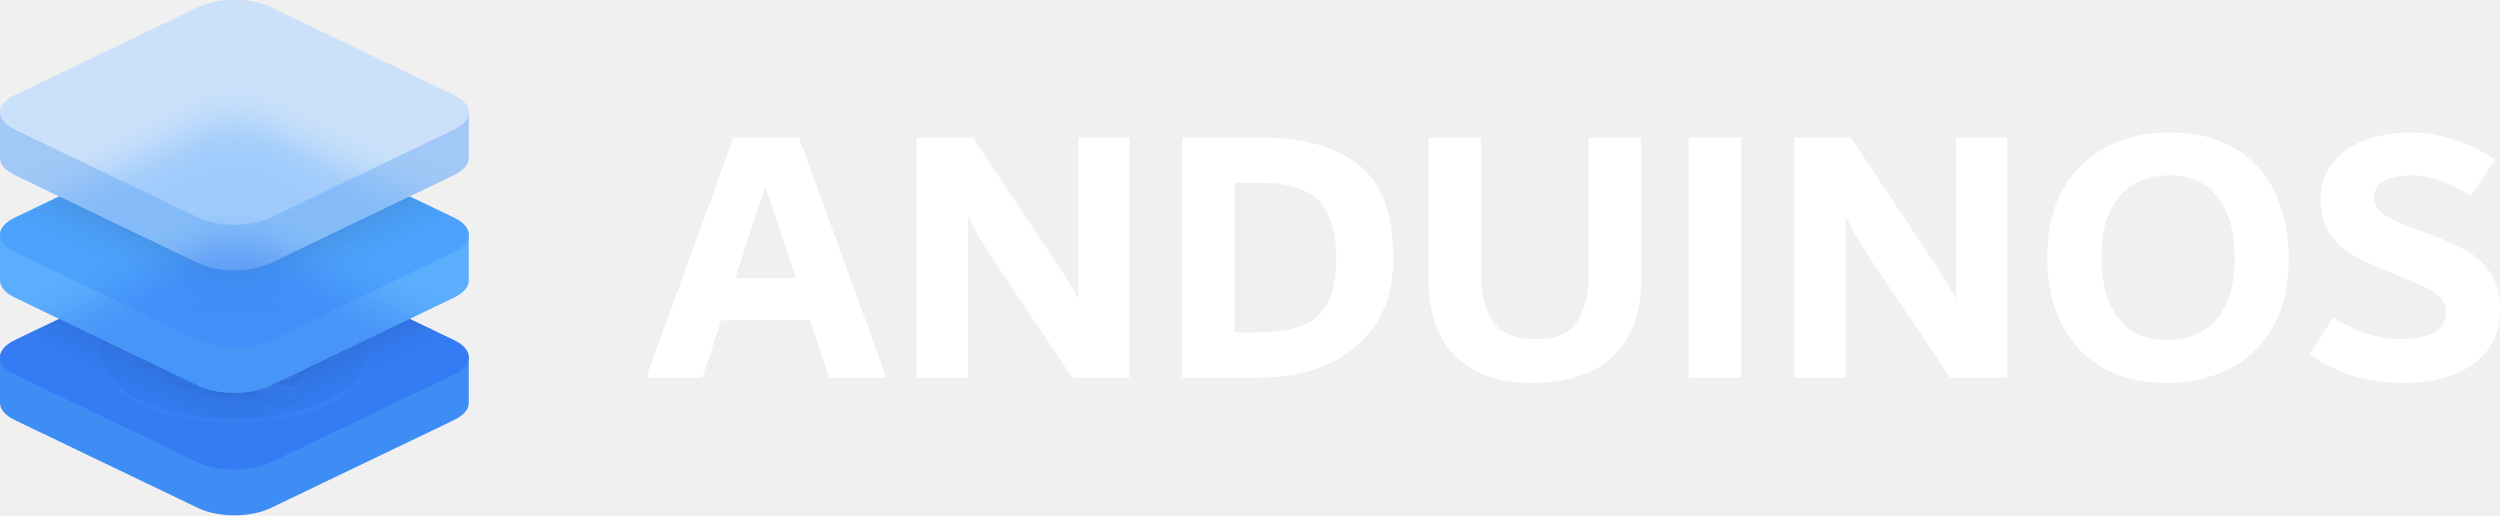
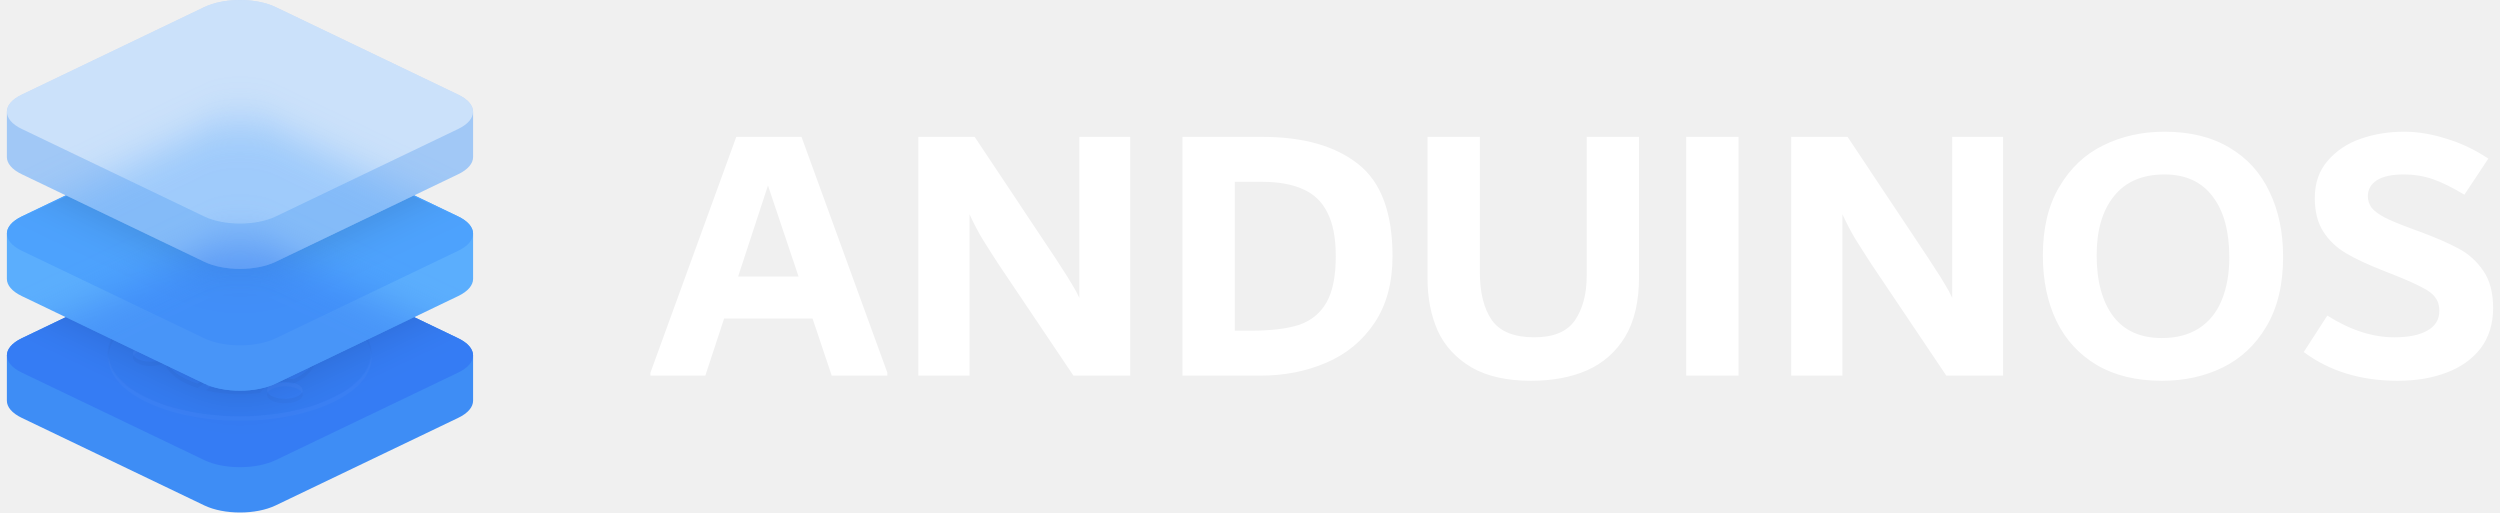
- <svg xmlns="http://www.w3.org/2000/svg" width="2158.796" height="445" viewBox="0 0 2158.796 445" version="1.1" id="svg1" xml:space="preserve">
+ <svg xmlns="http://www.w3.org/2000/svg" width="400" height="82" viewBox="0 0 2158.796 445" version="1.1" id="svg1" xml:space="preserve">
  <defs id="defs1">
    <filter style="color-interpolation-filters:sRGB" id="filter10" x="-0.204" y="-0.204" width="1.408" height="1.408">
      <feGaussianBlur stdDeviation="20.768" id="feGaussianBlur10" />
    </filter>
    <clipPath clipPathUnits="userSpaceOnUse" id="clipPath11">
      <path id="path12" style="opacity:1;fill:#a1c8f6;fill-opacity:1;stroke-width:0.318" d="m -1950.966,-2040.838 c -6.222,6.222 -10.059,14.827 -10.059,24.362 l -4e-4,175.714 c 0,9.535 3.838,18.14 10.059,24.362 l 45.46,45.46 c 6.222,6.222 14.828,10.06 24.362,10.06 l 175.714,-4e-4 c 19.069,0 34.421,-15.352 34.421,-34.421 l 7e-4,-175.714 c 0,-9.535 -3.838,-18.141 -10.06,-24.362 l -45.46,-45.46 v 0 c -6.222,-6.222 -14.827,-10.06 -24.361,-10.06 l -175.714,7e-4 c -9.535,0 -18.14,3.837 -24.362,10.059 z" />
    </clipPath>
    <filter style="color-interpolation-filters:sRGB" id="filter12" x="-0.204" y="-0.204" width="1.408" height="1.408">
      <feGaussianBlur stdDeviation="20.768" id="feGaussianBlur12" />
    </filter>
    <clipPath clipPathUnits="userSpaceOnUse" id="clipPath13">
      <path id="path14" style="opacity:1;fill:#5baefd;fill-opacity:1;stroke-width:0.318" d="m -1828.687,-1918.559 c -6.222,6.222 -10.059,14.827 -10.06,24.362 l -3e-4,175.714 c -10e-5,9.535 3.838,18.14 10.059,24.362 l 45.46,45.46 c 6.222,6.222 14.827,10.06 24.362,10.06 l 175.714,-4e-4 c 19.069,10e-5 34.421,-15.352 34.421,-34.421 l 6e-4,-175.714 c 0,-9.535 -3.838,-18.14 -10.06,-24.362 l -45.46,-45.46 v 0 c -6.222,-6.222 -14.827,-10.06 -24.361,-10.06 l -175.714,7e-4 c -9.535,0 -18.14,3.838 -24.362,10.059 z" />
    </clipPath>
    <filter style="color-interpolation-filters:sRGB" id="filter15" x="-0.116" y="-0.201" width="1.232" height="1.402">
      <feGaussianBlur stdDeviation="19.544" id="feGaussianBlur15" />
    </filter>
    <clipPath clipPathUnits="userSpaceOnUse" id="clipPath15">
      <rect style="opacity:1;mix-blend-mode:normal;fill:#357cf4;fill-opacity:1;stroke-width:0.318" id="rect16" width="244.557" height="244.557" x="-1716.468" y="-1806.34" rx="34.421" ry="34.421" transform="matrix(0.9016727,0.4324192,-0.9016727,0.4324192,0,0)" />
    </clipPath>
  </defs>
  <g id="layer1" transform="translate(-3642.689,6999.675)">
    <g id="毛玻璃立体logo-横版白字" transform="translate(6697.715,-12930.279)">
      <path d="m -2365.057,6049.445 74.545,204.759 v 2.559 h -48.31 l -16.637,-49.59 h -76.785 l -16.317,49.59 h -47.67 v -2.559 l 74.545,-204.759 z m -55.029,121.256 h 52.469 l -26.555,-79.024 z m 340.412,-121.256 v 207.319 h -49.27 l -64.947,-96.621 q -8.318,-12.797 -14.077,-22.076 -5.759,-9.598 -11.198,-21.436 v 140.132 h -44.471 v -207.319 h 48.95 l 70.706,106.219 q 1.28,1.92 5.759,8.958 4.479,6.719 7.998,12.797 3.839,6.079 6.399,11.838 v -139.812 z m 114.537,0 q 53.749,0 83.503,23.675 29.754,23.355 29.754,79.984 0,34.553 -15.677,57.908 -15.677,23.355 -41.912,34.553 -25.915,11.198 -57.269,11.198 h -67.507 v -207.319 z m -9.598,168.286 q 26.235,0 41.912,-5.119 15.677,-5.439 23.675,-19.516 7.998,-14.077 7.998,-39.992 0,-23.995 -7.359,-38.072 -7.038,-14.077 -21.116,-20.156 -14.077,-6.399 -35.513,-6.399 h -23.675 v 129.254 z m 243.152,43.511 q -31.354,0 -51.51,-11.518 -20.156,-11.838 -29.434,-31.674 -8.958,-20.156 -8.958,-45.751 v -122.856 h 45.431 v 117.416 q 0,26.875 10.558,41.912 10.558,14.717 36.793,14.717 24.955,0 35.193,-14.717 10.238,-15.037 10.238,-38.712 v -120.616 h 45.431 v 121.896 q 0,31.674 -12.158,51.83 -12.158,19.836 -33.273,29.114 -20.796,8.958 -48.31,8.958 z m 134.693,-4.479 v -207.319 h 45.431 v 207.319 z m 275.145,-207.319 v 207.319 h -49.27 l -64.947,-96.621 q -8.318,-12.797 -14.077,-22.076 -5.759,-9.598 -11.198,-21.436 v 140.132 h -44.471 v -207.319 h 48.95 l 70.706,106.219 q 1.28,1.92 5.759,8.958 4.479,6.719 7.998,12.797 3.839,6.079 6.399,11.838 v -139.812 z m 137.893,211.798 q -33.273,0 -56.629,-13.757 -23.035,-13.757 -34.873,-38.072 -11.838,-24.635 -11.838,-56.949 0,-35.833 14.397,-59.828 14.397,-24.315 38.072,-35.833 23.995,-11.838 53.109,-11.838 33.273,0 56.309,13.757 23.355,13.757 34.873,38.392 11.838,24.315 11.838,56.629 0,35.833 -14.397,60.148 -14.077,23.995 -38.072,35.833 -23.675,11.518 -52.789,11.518 z m 0,-37.113 q 18.876,0 31.994,-8.318 13.437,-8.638 19.836,-24.315 6.719,-15.997 6.719,-37.432 0,-33.913 -14.397,-52.789 -14.397,-19.196 -41.912,-19.196 -28.794,0 -43.831,18.876 -15.037,18.556 -15.037,51.19 0,33.913 14.397,53.109 14.397,18.876 42.231,18.876 z m 204.759,37.113 q -47.99,0 -81.584,-24.955 l 20.476,-31.674 q 29.754,18.876 58.228,18.876 18.236,0 28.474,-5.759 10.558,-5.759 10.558,-17.277 0,-7.039 -3.519,-11.518 -3.199,-4.799 -11.838,-8.958 -8.318,-4.479 -25.275,-11.198 l -7.359,-2.88 q -20.476,-7.998 -32.953,-15.357 -12.477,-7.359 -19.836,-18.876 -7.359,-11.518 -7.359,-29.114 0,-19.516 11.198,-32.313 11.198,-13.117 28.794,-19.196 17.596,-6.079 37.432,-6.079 17.916,0 36.793,6.079 19.196,5.759 36.473,17.277 l -20.796,31.354 q -15.357,-9.278 -27.195,-13.437 -11.838,-4.159 -25.595,-4.159 -15.357,0 -23.355,5.119 -7.678,5.119 -7.678,13.757 0,5.439 3.199,9.918 3.199,4.159 11.518,8.638 8.318,4.159 23.995,9.918 l 7.039,2.559 q 20.476,7.678 32.953,14.397 12.797,6.719 21.436,19.196 8.638,12.477 8.638,32.313 0,20.796 -10.878,35.193 -10.878,14.077 -29.754,21.116 -18.556,7.039 -42.231,7.039 z" id="path803" style="font-weight:bold;font-size:319.936px;font-family:Dubai;-inkscape-font-specification:'Dubai Bold';fill:#ffffff;stroke-width:4.999" aria-label="ANDUINOS" />
      <g id="g813" transform="matrix(0.50009,0,0,0.50009,1648.523,4272.738)">
        <path id="path804" style="fill:#3e8df5;fill-opacity:1;stroke-width:0.562" d="m -9000.667,3738.14 c -22.439,0 -44.879,4.122 -62.074,12.368 l -316.874,151.965 c -17.194,8.246 -25.792,19.007 -25.792,29.769 v 78.631 c 0,10.761 8.597,21.524 25.792,29.77 l 316.874,151.964 c 34.389,16.492 89.758,16.492 124.146,0 l 316.875,-151.964 c 17.194,-8.246 25.792,-19.008 25.792,-29.77 v -78.631 0 c 0,-10.761 -8.596,-21.523 -25.791,-29.769 l -316.875,-151.965 c -17.194,-8.246 -39.633,-12.368 -62.073,-12.368 z" />
        <rect style="mix-blend-mode:normal;fill:#357cf4;fill-opacity:1;stroke-width:0.637" id="rect804" width="489.114" height="489.114" x="-688.857" y="9293.331" rx="68.842" ry="68.842" transform="matrix(0.9016727,0.4324192,-0.9016727,0.4324192,0,0)" />
        <path id="path805" style="opacity:0.15;fill:#000000;fill-opacity:1;stroke-width:0.281;filter:url(#filter15)" d="m 81.035,-1620.381 c -11.22,0 -22.44,2.062 -31.037,6.185 l -158.437,75.982 c -8.597,4.123 -12.896,9.504 -12.896,14.884 v 39.316 c -1e-5,5.381 4.299,10.762 12.896,14.885 l 158.437,75.982 c 17.194,8.246 44.879,8.246 62.073,0 l 158.437,-75.982 c 8.597,-4.123 12.896,-9.504 12.896,-14.885 v -39.316 h -5.2e-4 c -10e-6,-5.381 -4.298,-10.761 -12.895,-14.884 l -158.437,-75.982 c -8.597,-4.123 -19.817,-6.185 -31.036,-6.185 z" clip-path="url(#clipPath15)" transform="matrix(2,0,0,2,-9162.736,6767.4)" />
        <g id="g808" transform="matrix(7.41114,0,0,7.41114,57704.565,-26179.747)" style="opacity:0.5">
          <path id="path806" style="opacity:0.05;mix-blend-mode:overlay;fill:#ffffff;stroke-width:4.48" d="m -8990.261,4051.887 a 4.114,1.973 0 0 0 -3.905,2.484 4.114,1.973 0 0 1 4.478,-1.448 4.102,1.967 0 0 1 3.472,1.443 4.102,1.967 0 0 0 -3.472,-2.464 4.114,1.973 0 0 0 -0.573,-0.015 z m -10.41,2.103 a 17.791,8.532 0 0 0 -7.92,0.887 l 0.945,0.813 a 17.791,8.532 0 0 1 6.973,-0.679 c 1.66,0 3.254,0.103 4.781,0.31 a 5.771,2.768 0 0 0 7.737,2.15 c 2.557,1.208 4.364,2.778 5.043,4.541 h 0.262 c -0.279,-2.13 -2.183,-4.042 -5.116,-5.47 a 4.114,1.973 0 0 1 -5.25,-0.328 5.771,2.768 0 0 1 -2.676,-1.913 c -1.526,-0.207 -3.119,-0.31 -4.779,-0.31 z m -9.913,1.44 h -0.01 a 17.92,8.594 0 0 0 -7.375,4.983 5.758,2.761 0 0 1 0.532,0.236 17.92,8.594 0 0 1 6.843,-4.198 h 0.01 l 2.139,1.721 a 12.001,5.755 0 0 1 0.87,-0.322 z m -11.037,5.157 v 0 a 4.114,1.973 0 0 0 -3.953,2.484 4.114,1.973 0 0 1 3.953,-1.463 v 0 a 4.118,1.975 0 0 1 3.996,1.464 4.118,1.975 0 0 0 -3.996,-2.485 z m 33.141,2.484 h -0.225 a 12.007,5.759 0 0 1 -17.027,4.716 l -2.859,2.458 a 17.855,8.563 0 0 0 0.946,0.208 l 1.913,-1.644 a 12.007,5.759 0 0 0 17.027,-4.716 v 0 l 5.596,0.045 a 17.791,8.532 0 0 0 0.265,-1.019 z m -42.986,0 a 30.81,14.777 0 0 0 30.8,15.287 30.81,14.777 0 0 0 30.784,-15.287 30.81,14.777 0 0 1 -30.784,14.266 30.81,14.777 0 0 1 -30.8,-14.266 z m 18.825,0 a 12.001,5.755 0 0 0 4.194,4.901 l 0.871,-0.699 a 12.001,5.755 0 0 1 -5.065,-4.202 z m -3.283,0 a 5.758,2.761 0 0 1 -2.042,1.638 17.92,8.594 0 0 0 0.534,0.784 5.758,2.761 0 0 0 1.508,-2.422 z m 25.452,6.438 a 5.758,2.761 0 0 0 -2.74,0.41 4.122,1.977 0 0 0 -0.966,1.852 4.122,1.977 0 0 1 3.474,-1.452 h -0.01 a 4.121,1.976 0 0 1 4.589,1.444 4.121,1.976 0 0 0 -1.825,-2.191 17.791,8.532 0 0 1 -0.209,0.111 5.758,2.761 0 0 0 -2.317,-0.178 z" />
          <path fill="#ffffff" d="m -9000.666,4047.785 a 30.81,14.777 0 1 0 0,29.553 30.81,14.777 0 0 0 0,-29.553 m 10.978,4.117 a 4.102,1.967 0 0 1 3.06,2.944 4.114,1.973 0 1 1 -3.06,-2.944 m -10.985,2.088 q 2.491,0 4.781,0.31 a 5.771,2.768 0 0 0 7.737,2.15 c 3.041,1.437 5.02,3.385 5.305,5.56 l -5.855,0.04 a 12.013,5.762 0 0 0 -17.027,-4.713 l -2.859,-2.46 a 17.791,8.532 0 0 1 7.925,-0.887 z m -9.911,1.44 3.008,2.42 a 12.001,5.755 0 0 0 0,9.426 l -3.008,2.414 a 17.92,8.594 0 0 1 -7.381,-4.977 5.758,2.761 0 0 0 0,-4.297 17.92,8.594 0 0 1 7.375,-4.983 z m -11.037,5.157 a 4.118,1.975 0 1 1 0,3.95 4.114,1.973 0 0 1 0,-3.947 z m 32.916,2.482 5.861,0.047 a 17.791,8.532 0 0 1 -5.311,5.554 5.758,2.761 0 0 0 -7.737,2.15 17.855,8.563 0 0 1 -12.699,-0.574 l 2.859,-2.457 a 12.007,5.759 0 0 0 17.027,-4.716 z m -2.006,6.236 a 4.121,1.976 0 1 1 1.009,3.922 4.122,1.977 0 0 1 -1.003,-3.925 z" id="path807" style="opacity:0.025;mix-blend-mode:overlay;fill:#000000;stroke-width:4.48" />
          <path id="path808" style="opacity:0.05;mix-blend-mode:overlay;fill:#000000;stroke-width:4.48" d="m -9000.666,4047.785 a 30.81,14.777 0 0 0 -30.8,15.287 30.81,14.777 0 0 1 30.8,-14.266 30.81,14.777 0 0 1 30.784,14.266 30.81,14.777 0 0 0 -30.784,-15.287 z m 14.448,6.585 a 4.102,1.967 0 0 1 -0.41,0.477 4.114,1.973 0 0 1 -7.538,-0.475 4.114,1.973 0 0 0 0.95,1.842 5.771,2.768 0 0 0 5.061,0.237 c 0.064,0.03 0.126,0.06 0.189,0.091 a 4.114,1.973 0 0 0 1.338,-0.674 4.102,1.967 0 0 0 0.41,-1.498 z m -21.429,1.321 a 17.791,8.532 0 0 0 -0.944,0.208 l 2.859,2.46 a 12.013,5.762 0 0 1 17.027,4.713 v 0 h 0.225 l 5.63,-0.038 c -0.045,-0.346 -0.133,-0.686 -0.262,-1.019 l -5.593,0.038 a 12.013,5.762 0 0 0 -17.027,-4.713 l -1.915,-1.647 z m -0.798,2.481 a 12.001,5.755 0 0 0 -4.196,4.902 12.001,5.755 0 0 1 5.065,-4.203 z m -8.988,2.481 a 17.92,8.594 0 0 0 -0.532,0.785 5.758,2.761 0 0 1 2.042,1.638 5.758,2.761 0 0 0 -1.509,-2.423 z m -0.191,2.42 a 4.118,1.975 0 0 1 -3.996,1.464 4.114,1.973 0 0 1 -3.953,-1.463 4.114,1.973 0 0 0 3.953,2.484 4.118,1.975 0 0 0 3.996,-2.486 z m 34.516,1.063 a 17.791,8.532 0 0 1 -5.046,4.535 5.758,2.761 0 0 0 -7.737,2.15 17.855,8.563 0 0 1 -11.753,-0.366 l -0.946,0.813 a 17.855,8.563 0 0 0 12.699,0.574 5.758,2.761 0 0 1 2.68,-1.918 4.122,1.977 0 0 1 2.508,-0.621 h -0.01 a 4.121,1.976 0 0 1 2.764,0.275 17.791,8.532 0 0 0 5.103,-5.443 z m -34.323,1.363 a 5.758,2.761 0 0 1 -0.534,0.237 17.92,8.594 0 0 0 7.381,4.976 l 3.008,-2.414 a 12.001,5.755 0 0 1 -0.871,-0.322 l -2.137,1.715 a 17.92,8.594 0 0 1 -6.847,-4.193 z m 31.311,6.273 a 4.121,1.976 0 0 1 -3.58,1.456 4.122,1.977 0 0 1 -4.476,-1.452 4.122,1.977 0 0 0 4.476,2.474 4.121,1.976 0 0 0 3.58,-2.478 z" />
        </g>
        <path id="path809" style="fill:#5baefd;fill-opacity:1;stroke-width:0.562" d="m -9000.667,3526.638 c -22.439,0 -44.879,4.123 -62.074,12.369 l -316.874,151.964 c -17.194,8.246 -25.792,19.007 -25.792,29.769 v 78.631 c 0,10.762 8.597,21.524 25.792,29.77 l 316.874,151.964 c 34.389,16.492 89.758,16.492 124.146,0 l 316.875,-151.964 c 17.194,-8.246 25.792,-19.008 25.792,-29.77 v -78.631 0 c 0,-10.761 -8.596,-21.523 -25.791,-29.769 l -316.875,-151.964 c -17.194,-8.246 -39.633,-12.369 -62.073,-12.369 z" />
        <rect style="mix-blend-mode:normal;fill:#4da2fd;fill-opacity:1;stroke-width:0.637" id="rect809" width="489.114" height="489.114" x="-933.414" y="9048.774" rx="68.842" ry="68.842" transform="matrix(0.9016727,0.4324192,-0.9016727,0.4324192,0,0)" />
        <path id="path810" style="opacity:0.15;fill:#000000;fill-opacity:1;stroke-width:0.281;filter:url(#filter15)" d="m 81.035,-1620.381 c -11.22,0 -22.44,2.062 -31.037,6.185 l -158.437,75.982 c -8.597,4.123 -12.896,9.504 -12.896,14.884 v 39.316 c -1e-5,5.381 4.299,10.762 12.896,14.885 l 158.437,75.982 c 17.194,8.246 44.879,8.246 62.073,0 l 158.437,-75.982 c 8.597,-4.123 12.896,-9.504 12.896,-14.885 v -39.316 h -5.2e-4 c -10e-6,-5.381 -4.298,-10.761 -12.895,-14.884 l -158.437,-75.982 c -8.597,-4.123 -19.817,-6.185 -31.036,-6.185 z" clip-path="url(#clipPath15)" transform="matrix(2,0,0,2,-9162.736,6558.029)" />
        <path id="path811" style="fill:#a1c8f6;fill-opacity:1;stroke-width:0.562" d="m -9000.667,3315.135 c -22.439,0 -44.879,4.123 -62.074,12.369 l -316.874,151.964 c -17.194,8.246 -25.792,19.007 -25.792,29.769 v 78.631 c 0,10.761 8.597,21.524 25.792,29.77 l 316.874,151.964 c 34.389,16.492 89.758,16.492 124.146,0 l 316.875,-151.964 c 17.194,-8.246 25.792,-19.008 25.792,-29.77 v -78.631 0 c 0,-10.761 -8.596,-21.523 -25.791,-29.769 l -316.875,-151.964 c -17.194,-8.246 -39.633,-12.369 -62.073,-12.369 z" />
        <rect style="opacity:0.45;fill:#ffffff;fill-opacity:1;stroke-width:0.637" id="rect811" width="489.114" height="489.114" x="-1177.971" y="8804.218" rx="68.842" ry="68.842" transform="matrix(0.9016727,0.4324192,-0.9016727,0.4324192,0,0)" />
        <rect style="opacity:0.35;mix-blend-mode:normal;fill:#4da2fd;fill-opacity:1;stroke-width:0.318;filter:url(#filter10)" id="rect812" width="244.557" height="244.557" x="-1838.747" y="-1928.619" rx="34.421" ry="34.421" transform="matrix(1.803345,0.8648384,-1.803345,0.8648384,-9162.736,6767.4)" clip-path="url(#clipPath11)" />
        <rect style="opacity:0.5;mix-blend-mode:normal;fill:#357cf4;fill-opacity:1;stroke-width:0.318;filter:url(#filter12)" id="rect813" width="244.557" height="244.557" x="-1716.468" y="-1806.34" rx="34.421" ry="34.421" transform="matrix(1.803345,0.8648384,-1.803345,0.8648384,-9162.736,6767.4)" clip-path="url(#clipPath13)" />
      </g>
    </g>
  </g>
</svg>
